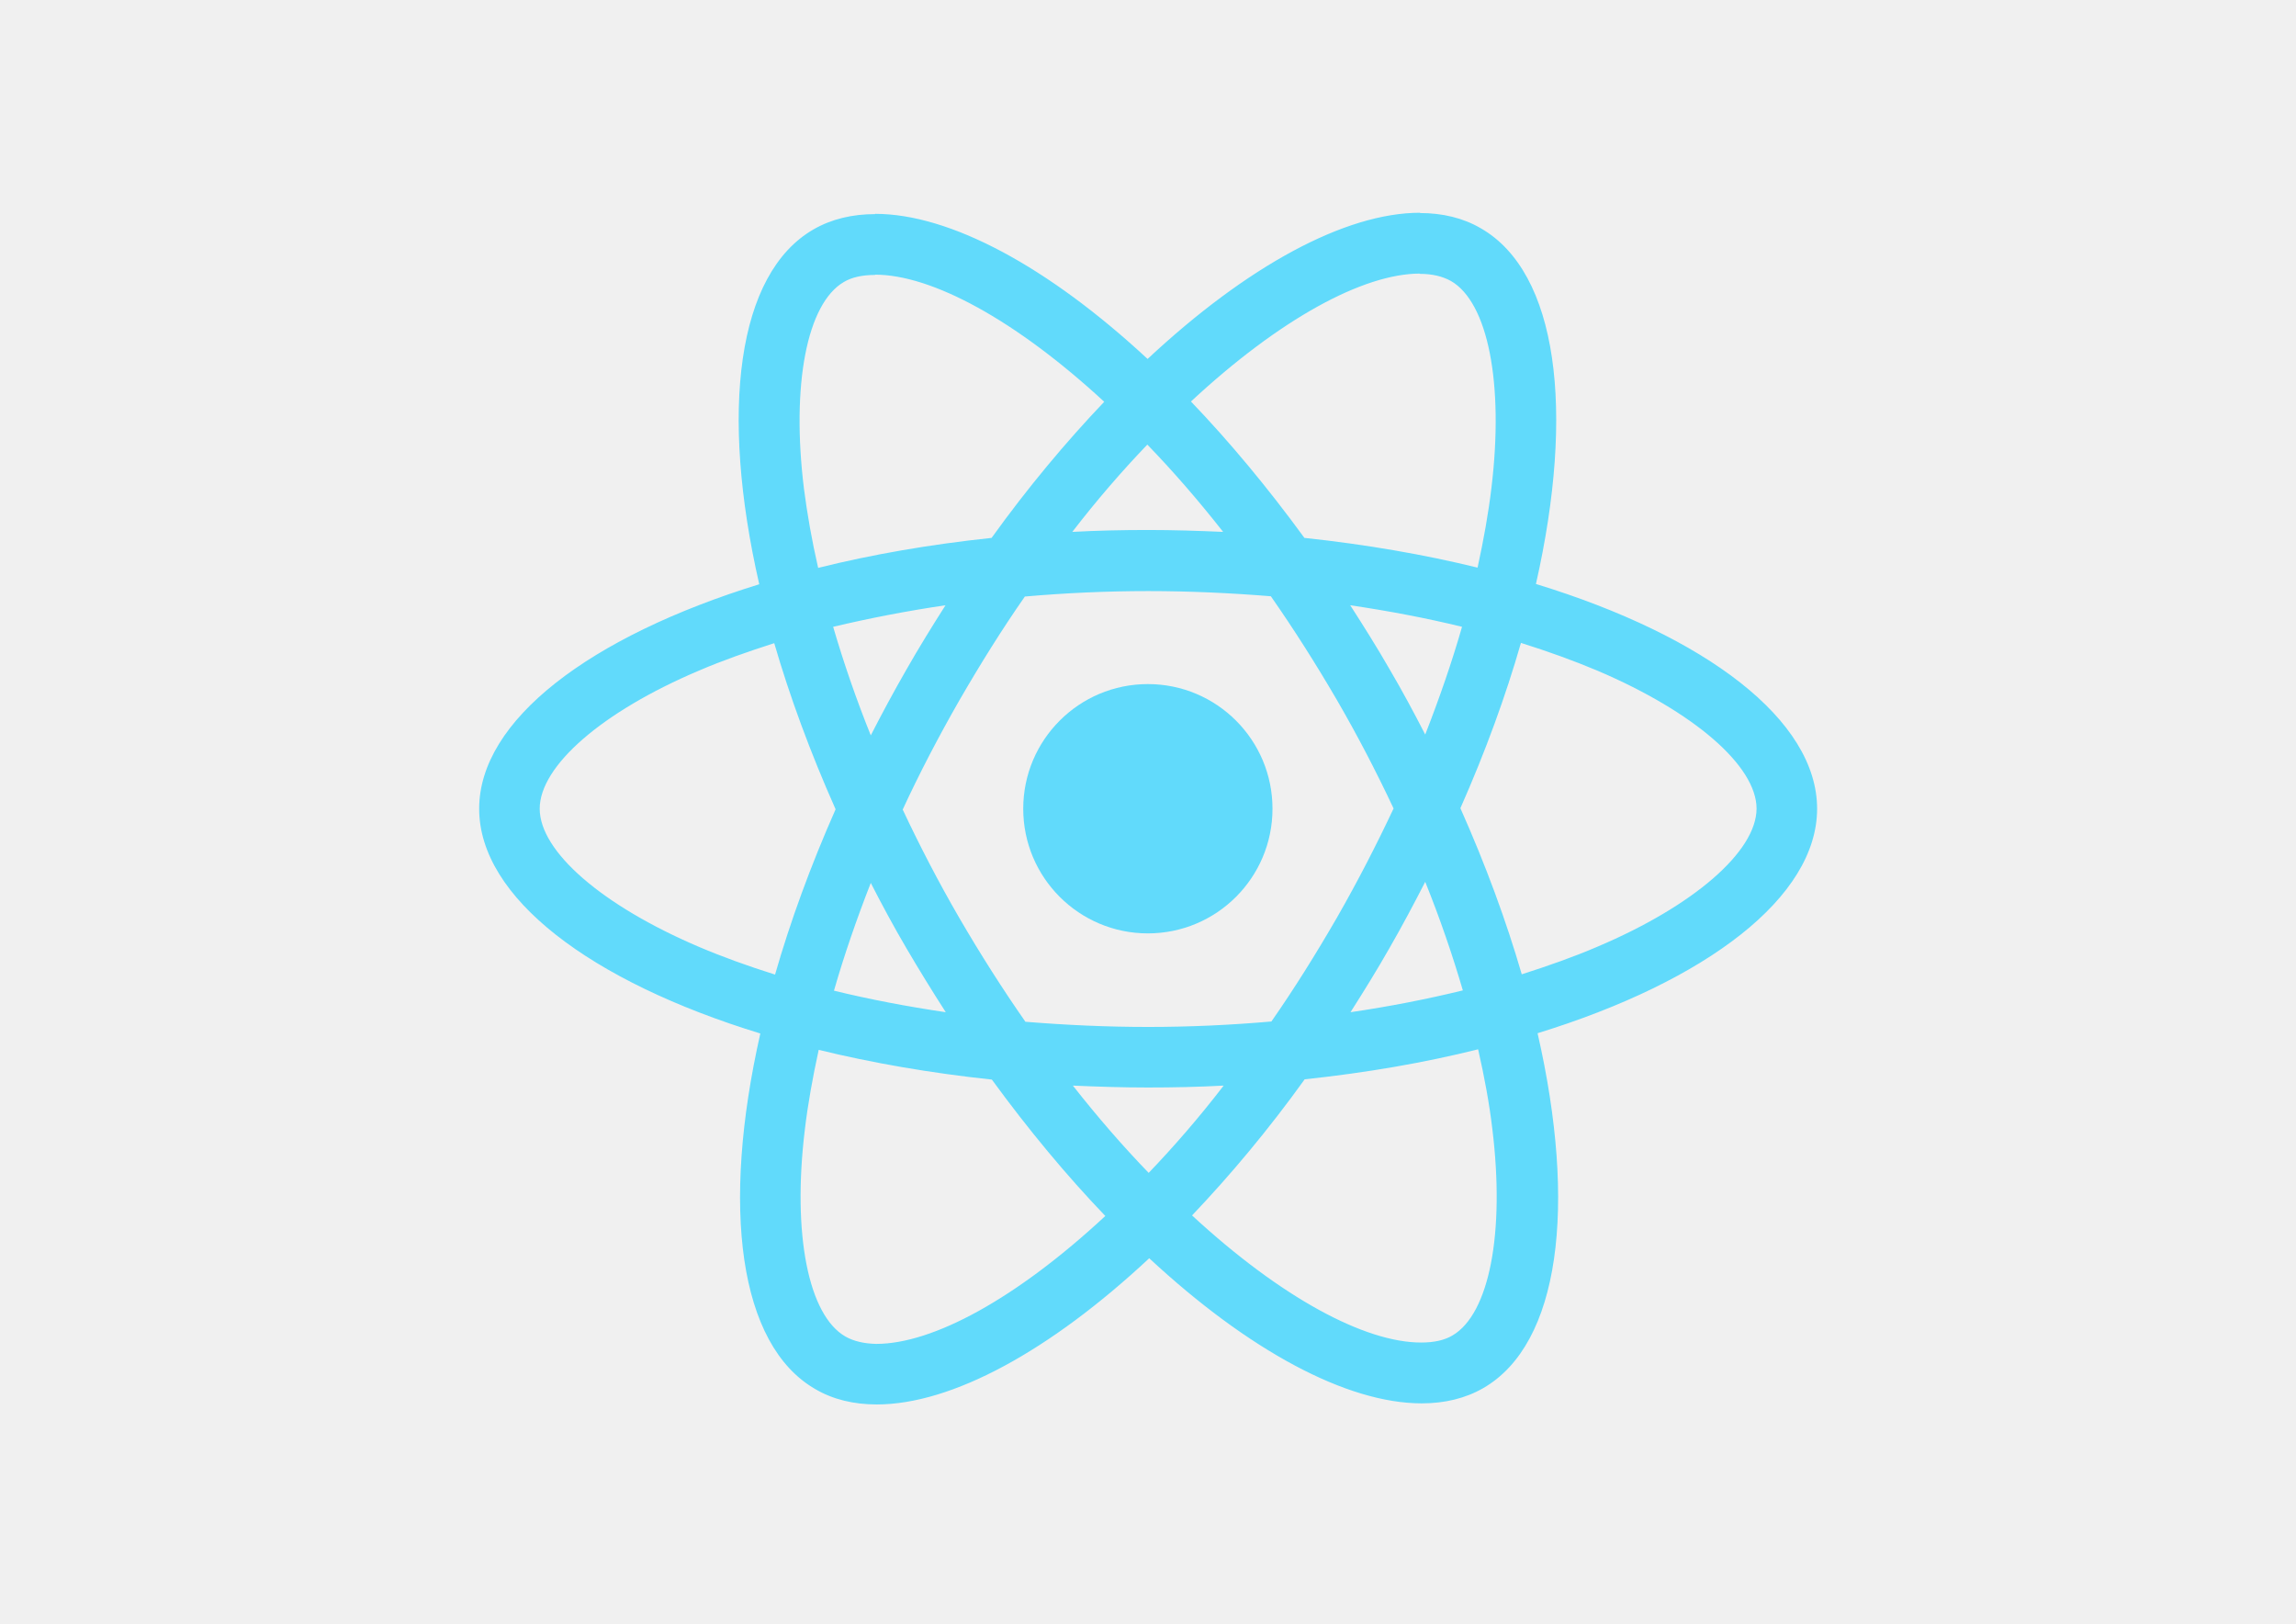
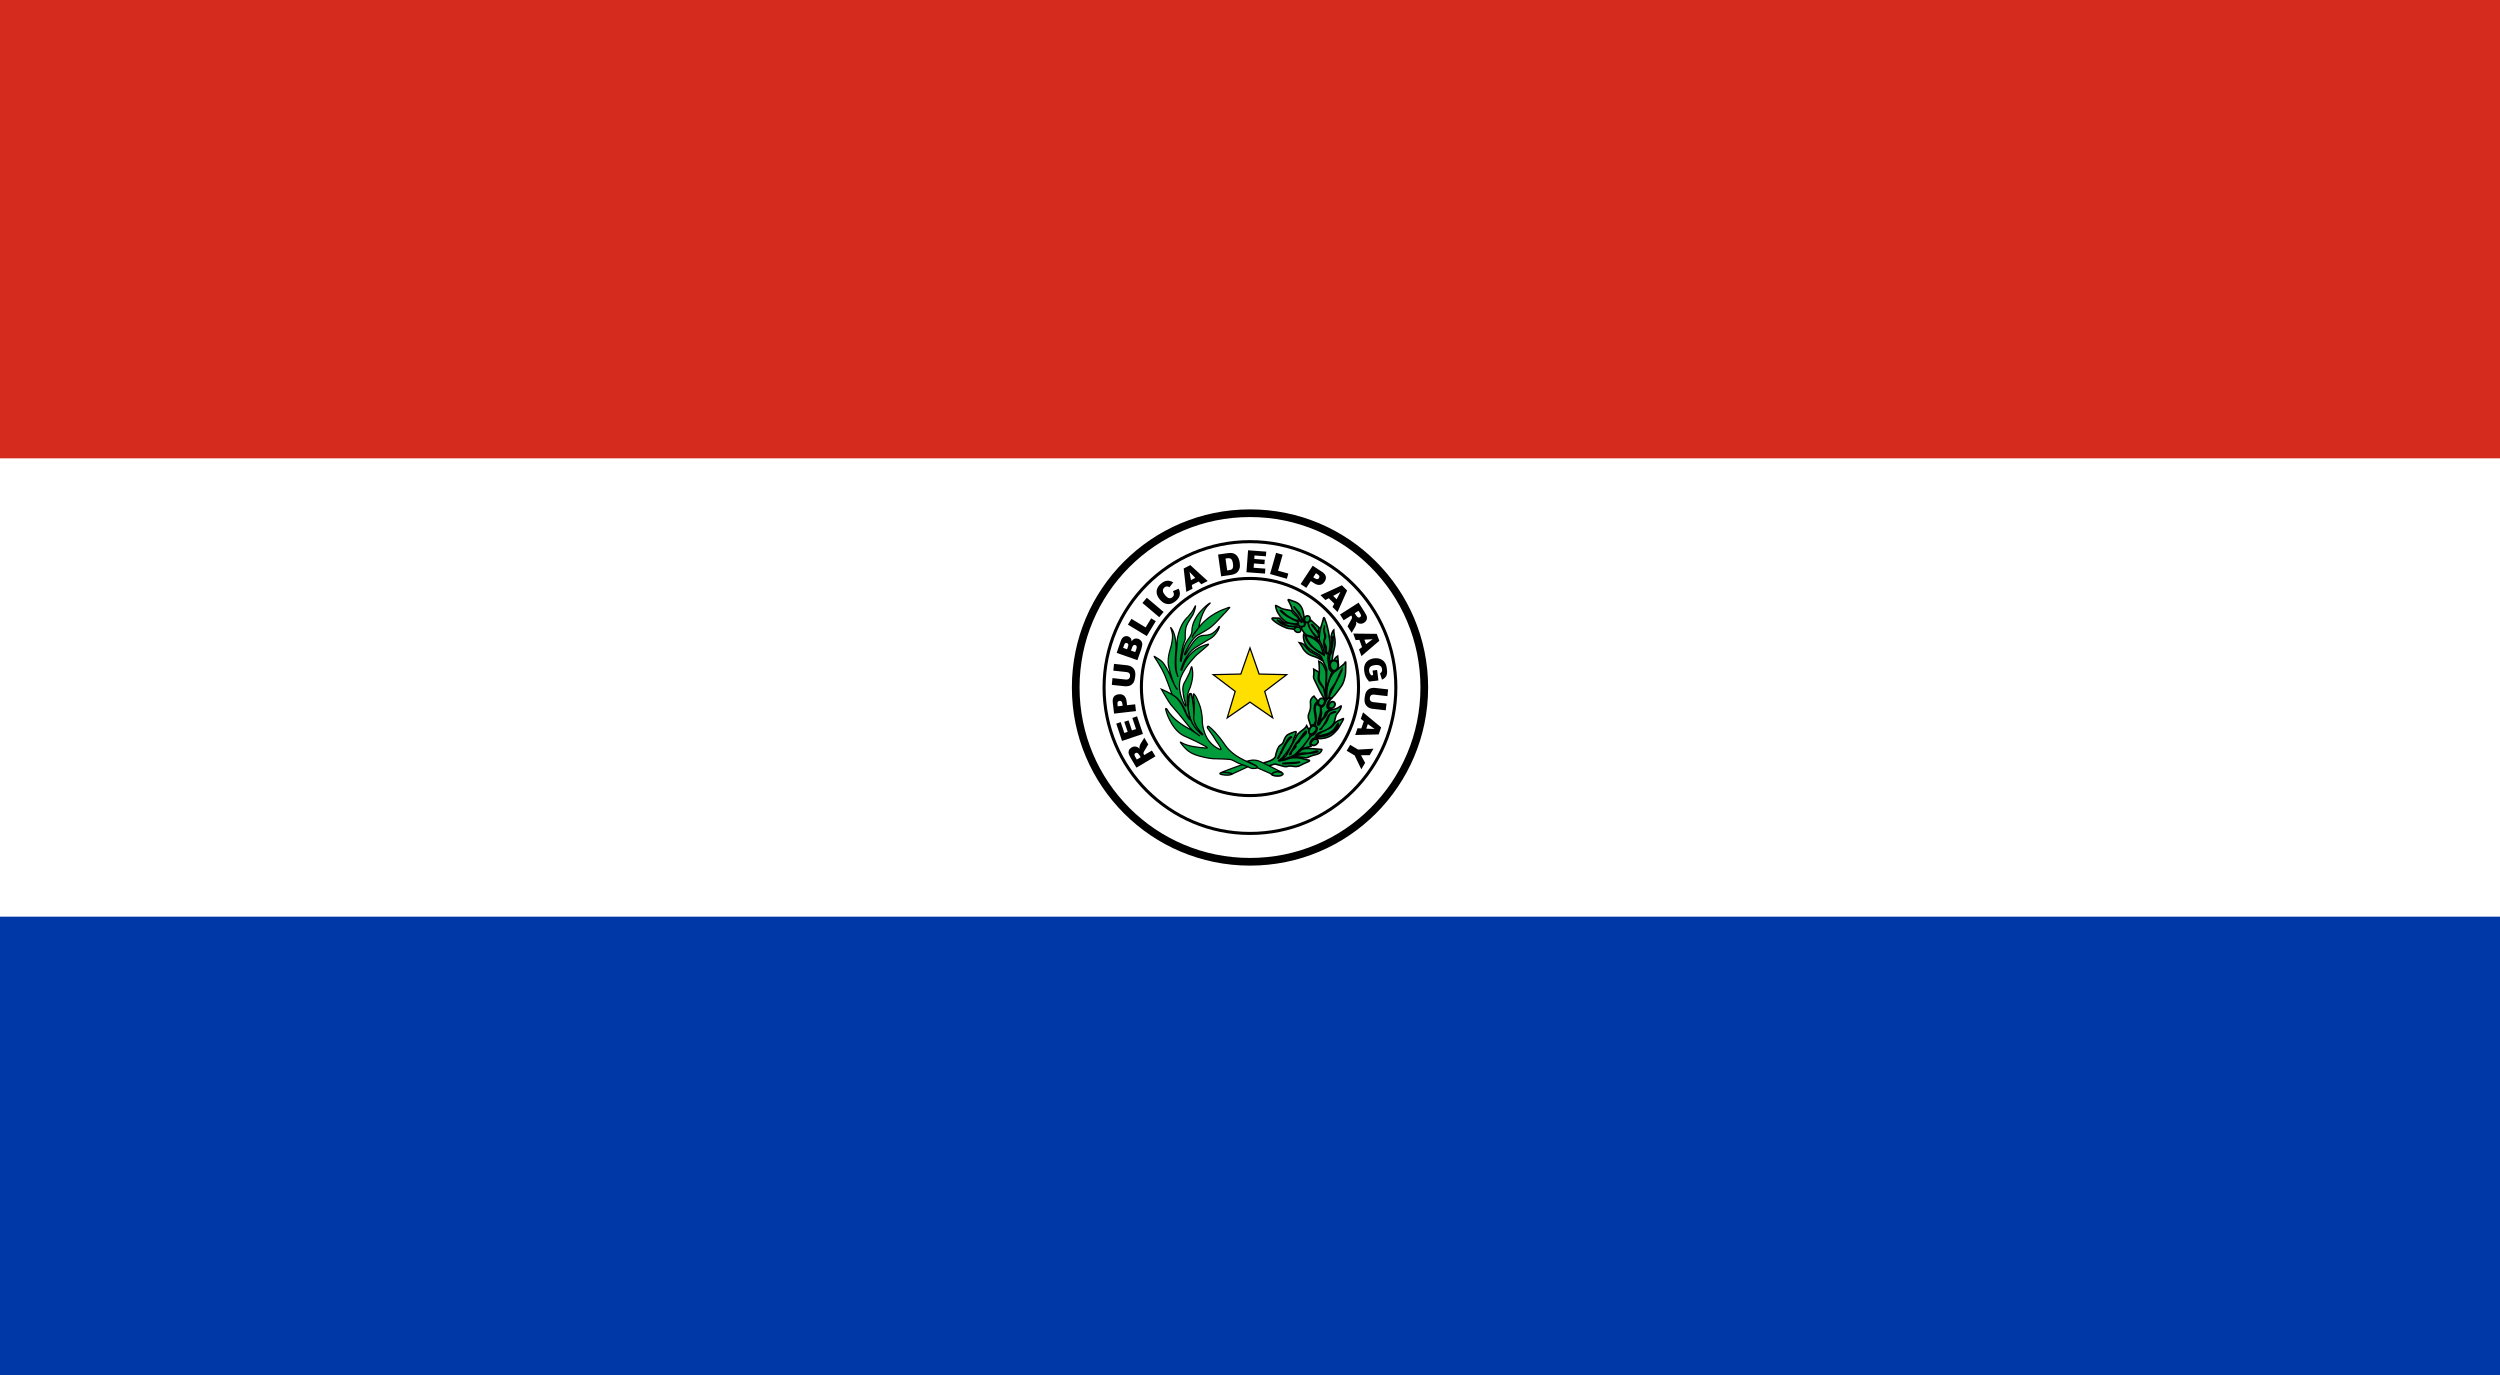
- <svg xmlns="http://www.w3.org/2000/svg" viewBox="0 0 841.9 595.3">
-   <g fill="#61DAFB">
-     <path d="M666.3 296.5c0-32.5-40.7-63.3-103.1-82.4 14.4-63.6 8-114.2-20.2-130.4-6.5-3.8-14.1-5.6-22.4-5.6v22.3c4.6 0 8.3.9 11.4 2.6 13.6 7.8 19.5 37.5 14.9 75.7-1.1 9.4-2.9 19.3-5.1 29.4-19.6-4.8-41-8.5-63.5-10.9-13.5-18.5-27.5-35.3-41.6-50 32.6-30.3 63.2-46.9 84-46.9V78c-27.5 0-63.5 19.6-99.9 53.6-36.4-33.8-72.4-53.2-99.9-53.2v22.3c20.7 0 51.4 16.5 84 46.6-14 14.7-28 31.4-41.3 49.9-22.6 2.4-44 6.1-63.6 11-2.3-10-4-19.7-5.2-29-4.7-38.2 1.1-67.9 14.6-75.8 3-1.8 6.9-2.6 11.5-2.6V78.5c-8.4 0-16 1.8-22.6 5.6-28.1 16.2-34.4 66.7-19.9 130.1-62.2 19.2-102.7 49.9-102.7 82.3 0 32.5 40.7 63.3 103.1 82.4-14.4 63.6-8 114.2 20.2 130.4 6.5 3.8 14.1 5.6 22.5 5.6 27.5 0 63.5-19.6 99.9-53.6 36.4 33.8 72.4 53.2 99.9 53.2 8.4 0 16-1.8 22.6-5.6 28.1-16.2 34.4-66.7 19.9-130.1 62-19.1 102.5-49.9 102.5-82.3zm-130.2-66.7c-3.7 12.9-8.3 26.2-13.5 39.5-4.1-8-8.4-16-13.1-24-4.6-8-9.5-15.8-14.4-23.4 14.2 2.1 27.9 4.7 41 7.9zm-45.8 106.5c-7.8 13.5-15.8 26.3-24.1 38.2-14.9 1.3-30 2-45.2 2-15.1 0-30.2-.7-45-1.9-8.3-11.9-16.4-24.6-24.2-38-7.6-13.1-14.5-26.4-20.8-39.8 6.2-13.4 13.2-26.8 20.7-39.9 7.8-13.5 15.8-26.3 24.1-38.2 14.9-1.3 30-2 45.2-2 15.1 0 30.2.7 45 1.9 8.3 11.9 16.4 24.6 24.2 38 7.6 13.1 14.5 26.4 20.8 39.8-6.3 13.4-13.2 26.8-20.7 39.9zm32.3-13c5.4 13.4 10 26.8 13.8 39.8-13.1 3.2-26.9 5.9-41.2 8 4.9-7.7 9.8-15.6 14.4-23.7 4.6-8 8.9-16.1 13-24.1zM421.2 430c-9.3-9.6-18.6-20.3-27.8-32 9 .4 18.2.7 27.5.7 9.4 0 18.7-.2 27.8-.7-9 11.7-18.3 22.4-27.5 32zm-74.4-58.9c-14.2-2.1-27.9-4.7-41-7.9 3.7-12.9 8.3-26.2 13.5-39.5 4.1 8 8.4 16 13.1 24 4.7 8 9.5 15.8 14.4 23.4zM420.7 163c9.3 9.6 18.6 20.3 27.8 32-9-.4-18.2-.7-27.5-.7-9.4 0-18.7.2-27.8.7 9-11.7 18.3-22.4 27.5-32zm-74 58.9c-4.9 7.7-9.8 15.6-14.4 23.7-4.6 8-8.9 16-13 24-5.4-13.4-10-26.8-13.8-39.8 13.1-3.1 26.9-5.8 41.2-7.9zm-90.5 125.2c-35.4-15.1-58.3-34.9-58.3-50.6 0-15.7 22.9-35.6 58.3-50.6 8.6-3.7 18-7 27.7-10.1 5.7 19.6 13.2 40 22.5 60.9-9.2 20.8-16.6 41.1-22.2 60.6-9.9-3.1-19.3-6.5-28-10.2zM310 490c-13.6-7.8-19.5-37.5-14.9-75.7 1.1-9.4 2.9-19.3 5.1-29.4 19.6 4.8 41 8.5 63.5 10.9 13.5 18.5 27.5 35.3 41.6 50-32.6 30.3-63.2 46.9-84 46.9-4.5-.1-8.3-1-11.3-2.7zm237.2-76.2c4.7 38.2-1.1 67.9-14.6 75.8-3 1.8-6.9 2.6-11.5 2.6-20.7 0-51.4-16.5-84-46.6 14-14.7 28-31.4 41.3-49.9 22.6-2.4 44-6.1 63.6-11 2.3 10.1 4.1 19.8 5.2 29.1zm38.5-66.7c-8.6 3.7-18 7-27.7 10.1-5.7-19.6-13.2-40-22.5-60.9 9.2-20.8 16.6-41.1 22.2-60.6 9.9 3.1 19.3 6.5 28.1 10.2 35.4 15.1 58.3 34.9 58.3 50.6-.1 15.7-23 35.6-58.4 50.6zM320.8 78.4z" />
-     <circle cx="420.9" cy="296.5" r="45.7" />
-     <path d="M520.5 78.1z" />
-   </g>
+ <svg xmlns="http://www.w3.org/2000/svg" width="1200" height="660">
+   <path d="M0 0h1200v660H0z" fill="#0038a8" />
+   <path d="M0 0h1200v440H0z" fill="#fff" />
+   <path d="M0 0h1200v220H0z" fill="#d52b1e" />
+   <path d="M683.656 329.978c0 46.218-37.442 83.678-83.658 83.678-46.193 0-83.654-37.46-83.654-83.678 0-46.198 37.462-83.634 83.654-83.634 46.216 0 83.658 37.436 83.658 83.634z" stroke-miterlimit="10" fill="#fff" stroke="#000" stroke-width="3.687" />
+   <path d="M640.448 317.02c-2.031-.08-2.043 2.158-2.043 2.158s.07-.662.012.09c-.039.743.333 2.555 1.833 2.703 1.583.139 2.109-1.711 2.122-2.609 0-.356-.116-2.296-1.924-2.34" fill="#009b3a" stroke="#000" stroke-width=".985" />
+   <path d="M547.516 363.468l-.717-1.187c-.072-.132-.259-.35-.558-.675a.817.817 0 0 0-.554-.273.988.988 0 0 0-.652.132c-.278.17-.46.397-.49.675-.053.283.079.672.393 1.197l.725 1.235zm7.08-.408l-9.1 5.412-2.778-4.668c-.515-.876-.828-1.572-.95-2.122-.143-.559-.075-1.083.156-1.604.23-.526.648-.964 1.23-1.313a3.156 3.156 0 0 1 1.48-.457c.51 0 .975.126 1.426.365.278.16.602.408.955.768-.084-.389-.132-.696-.113-.934.03-.141.094-.374.221-.73.123-.34.24-.578.313-.729l1.839-2.928 1.875 3.18-1.875 3.157c-.235.399-.378.706-.397.92-.011.296.054.554.195.807l.156.258 3.687-2.194zm-16.02-7.41l-2.778-8.302 2.142-.72 1.74 5.204 1.606-.54-1.636-4.83 2.058-.671 1.616 4.806 1.97-.637-1.778-5.355 2.273-.774 2.822 8.458zm.296-16.9l-.112-.777c-.073-.648-.23-1.066-.47-1.284a1.133 1.133 0 0 0-.896-.282c-.324.053-.588.19-.79.417-.21.254-.28.672-.192 1.28l.089.934zm-4.116 3.79l-.631-5.394c-.127-1.158.04-2.082.524-2.734.5-.646 1.265-1.035 2.293-1.152 1.059-.132 1.936.096 2.602.657.658.569 1.079 1.517 1.236 2.82l.2 1.776 3.896-.453.382 3.264zm-.367-20.64l.338-3.25 6.282.676a5.523 5.523 0 0 1 1.71.482 3.54 3.54 0 0 1 1.362 1.074c.363.468.618.915.736 1.397.16.636.205 1.415.102 2.31a11.916 11.916 0 0 1-.294 1.654c-.132.597-.337 1.09-.593 1.469a3.852 3.852 0 0 1-1.019 1.03 3.324 3.324 0 0 1-1.289.55c-.696.142-1.293.17-1.812.112l-6.253-.66.337-3.255 6.416.696c.578.058 1.038-.049 1.395-.342.359-.287.56-.704.628-1.254.06-.58-.059-1.026-.339-1.371-.278-.356-.71-.555-1.293-.623zm10.523-8.892l.564-1.566c.171-.53.22-.94.103-1.236a.98.98 0 0 0-.642-.578c-.315-.108-.574-.088-.828.068-.264.16-.491.5-.672 1.03l-.558 1.576zm-3.924-1.376l.475-1.329c.16-.486.205-.855.087-1.104-.087-.239-.294-.428-.612-.52a.91.91 0 0 0-.774.034c-.23.136-.422.427-.578.895l-.496 1.366zm-4.995 1.755l2.01-5.792c.348-.964.843-1.606 1.509-1.97a2.518 2.518 0 0 1 2.04-.152c.577.228 1.017.58 1.322 1.095.18.34.294.788.294 1.308.416-.66.896-1.08 1.43-1.26.544-.194 1.137-.184 1.779.04.504.174.926.461 1.26.84.318.4.528.838.632 1.334.048.32.024.748-.089 1.279-.166.744-.264 1.215-.348 1.435l-1.862 5.33zm5.392-13.555l1.71-2.791 6.811 4.128 2.652-4.356 2.22 1.356-4.322 7.145zm6.986-10.406l2.103-2.505 8.07 6.823-2.106 2.505zm14.657-5.686l2.75-1.176c.353.74.554 1.444.582 2.135a4.09 4.09 0 0 1-.39 1.92c-.315.608-.829 1.197-1.534 1.815-.898.73-1.721 1.206-2.5 1.415-.77.2-1.632.151-2.592-.151-.926-.306-1.808-.972-2.66-1.97-1.108-1.355-1.618-2.684-1.505-3.988.108-1.327.823-2.519 2.126-3.618 1.035-.856 1.995-1.303 2.94-1.376.922-.088 1.902.19 2.886.807l-1.807 2.344c-.275-.18-.504-.3-.7-.34a1.586 1.586 0 0 0-.878-.01 1.86 1.86 0 0 0-.804.399c-.574.48-.823 1.074-.74 1.784.049.53.387 1.149.975 1.883.76.9 1.416 1.404 1.956 1.507.568.117 1.092-.043 1.582-.452.476-.408.735-.836.745-1.303.014-.497-.118-1.036-.432-1.625m10.7-6.355l-2.763-2.86.696 3.924zm1.647 1.736l-3.312 1.684.338 1.794-2.975 1.512-1.26-11.23 3.18-1.625 8.346 7.623-3.043 1.556zm12.863-11.025l.813 5.71.795-.117c.68-.084 1.156-.234 1.425-.424.26-.209.437-.476.544-.895.117-.389.117-.996-.004-1.843-.156-1.104-.451-1.843-.863-2.194-.42-.35-1.054-.476-1.896-.35zm-3.557-1.912l4.802-.691c.946-.126 1.715-.117 2.332.059.637.18 1.161.471 1.622.9.447.427.804.948 1.059 1.556a7.428 7.428 0 0 1 .548 1.998c.172 1.109.172 2.004-.01 2.641a4.464 4.464 0 0 1-.833 1.716c-.402.473-.848.828-1.343 1.027a7.334 7.334 0 0 1-1.896.579l-4.812.677zm14.391-2.05l8.727.647-.162 2.251-5.464-.408-.127 1.678 5.068.374-.183 2.145-5.041-.36-.148 2.063 5.621.417-.176 2.383-8.895-.656zm13.446 1.234l3.142.876-2.172 7.685 4.906 1.386-.716 2.49-8.052-2.28zm17.84 11.732l.676.438c.52.345.96.491 1.28.456a.982.982 0 0 0 .78-.486c.175-.267.24-.568.2-.895-.064-.31-.353-.626-.863-.962l-.78-.526zm-.26-5.569l4.544 2.997c.984.646 1.562 1.376 1.74 2.163.19.798 0 1.635-.585 2.501-.567.88-1.303 1.396-2.175 1.546-.882.141-1.848-.131-2.95-.856l-1.494-.992-2.147 3.273-2.74-1.814zm11.472 16.122l1.842-3.525-3.498 1.892zm-1.117 2.101l-2.652-2.606-1.596.876-2.376-2.335 4.884-2.256 5.381-2.487 2.528 2.501-4.596 10.335-2.43-2.412zm9.821 4.587l.745 1.177c.089.118.25.346.583.656a.87.87 0 0 0 .57.249.91.91 0 0 0 .626-.156c.28-.18.436-.403.486-.69.038-.273-.108-.682-.437-1.177l-.755-1.206zm-7.07.627l8.913-5.69 2.926 4.586c.543.846.887 1.542 1.053 2.082a2.58 2.58 0 0 1-.138 1.605c-.216.535-.612.978-1.17 1.344-.505.32-.99.5-1.49.5-.475.029-.96-.092-1.436-.293a5.476 5.476 0 0 1-.965-.753c.093.389.152.705.141.924a5.78 5.78 0 0 1-.186.73 3.863 3.863 0 0 1-.318.748l-1.725 2.987-2-3.118 1.795-3.2c.24-.428.357-.734.357-.948.01-.288-.035-.56-.225-.804l-.142-.242-3.626 2.31zm12.496 14.24l3.17-2.393-3.963.22zm-1.924 1.416l-1.27-3.497-1.804.126-1.152-3.137 11.3.132 1.221 3.336-8.58 7.354-1.176-3.23zm5.06 11.246l2.176-.287.63 5.04-4.473.54c-.755-.876-1.332-1.66-1.641-2.375-.344-.709-.564-1.57-.69-2.577-.162-1.245-.08-2.286.268-3.123.314-.836.873-1.532 1.656-2.082.79-.52 1.721-.865 2.804-.996 1.142-.15 2.175-.034 3.076.34.903.36 1.628.968 2.192 1.824.435.677.724 1.606.861 2.812.162 1.152.162 2.032.01 2.631a3.163 3.163 0 0 1-.798 1.56 4.092 4.092 0 0 1-1.554 1.061l-.95-3.05c.378-.189.656-.431.823-.778.172-.33.216-.749.172-1.206-.118-.72-.412-1.254-.95-1.614-.554-.36-1.369-.473-2.437-.34-1.136.14-1.905.466-2.352.938-.42.496-.577 1.132-.499 1.892.04.36.146.696.284 1.007.152.33.372.666.676 1.085l.996-.137zm6.694 15.856l-.372 3.238-6.252-.705a5.311 5.311 0 0 1-1.726-.492 3.814 3.814 0 0 1-1.352-1.074c-.358-.456-.603-.92-.72-1.386-.153-.676-.192-1.435-.09-2.325.07-.506.169-1.065.29-1.663.143-.599.353-1.085.618-1.464a4.14 4.14 0 0 1 1.01-1.017c.46-.287.881-.467 1.302-.54.687-.131 1.299-.174 1.814-.096l6.262.714-.372 3.23-6.405-.736c-.583-.062-1.044.04-1.407.327-.352.291-.564.7-.621 1.26-.064.573.044 1.026.327 1.371.276.35.706.56 1.28.647zm-9.732 12.034l3.984.142-3.216-2.345zm-2.363-.12l1.206-3.507-1.476-1.056 1.098-3.156 8.693 7.223-1.196 3.379-11.265.277 1.107-3.239zm5.837 9.734l-1.839 3.127-4.164.014 1.993 3.658-1.827 3.089-3.214-6.66-3.812-2.246 1.675-2.826 3.808 2.262z" />
+   <path d="M670.01 330.004c0 38.69-31.352 70.045-70.023 70.045-38.682 0-70.033-31.356-70.033-70.044 0-38.662 31.35-70.012 70.032-70.012 38.672 0 70.023 31.35 70.023 70.01z" stroke-miterlimit="10" fill="none" stroke="#000" stroke-width="1.475" />
+   <path d="M652.093 329.754c0 28.799-23.323 52.124-52.107 52.124-28.785 0-52.118-23.325-52.118-52.124 0-28.77 23.333-52.102 52.116-52.102 28.786 0 52.11 23.332 52.11 52.102z" stroke-miterlimit="10" fill="none" stroke="#000" stroke-width="1.475" />
+   <path d="M599.99 311.012l4.377 12.53 13.244.296-10.554 8.026 3.837 12.698-10.904-7.548-10.908 7.548 3.818-12.698-10.57-8.026 13.27-.296z" fill="#fedf00" stroke="#000" stroke-width=".602" />
+   <path d="M624.052 365.729c-.442.37-2.22.569-2.69.648-.476.062-2.343.081-3.133.11-.435.03-1.273.151-1.709.151-3.828-.436 6.219-.375 7.532-.91m-10.031-2.96c.25-.448 1.505-3.24 1.956-4.033.46-.779 1.499-2.856 2.12-3.72.32-.468 1.569-1.824 1.867-1.217-2.175 1.88-3.89 5.163-4.804 7.37-.118.238-.833 1.467-1.097 1.789-.256.315-.151.912-.552.96-.423.053-.127.13-.127.13s.362-.808.637-1.28zm14.431 2.135s-1.73-.259-2.803-.638c-1.068-.36-2.862-.636-4.391-.598-1.514.02-2.9.477-4.135.948-1.23.457-2.823.496-2.823.496s-.902.141-.48-.067c.401-.2 1.798-1.29 1.798-1.29l.902-1.235c.26-.072 4.836-6.077 4.338-7.689.701-1.186 1.522-3.303 1.214-3.672-.147-.15-3.563 1.084-4.312 1.764-.868.75-1.48 2.312-1.74 3.212-.254.894-1.568 1.633-1.568 1.633-1.068.768-1.842 3.2-2.205 5.19-.367 1.964-5.208 3.053-5.208 3.053s-1.343.501-.151.88c.205.058.737.957 1.164.971.592.069 3.598-1.218 4.063-1.116a35.664 35.664 0 0 1 3.028.828c1.147.389 2.093.588 2.895.292.814-.293 1.976-.18 2.848-.01.858.185 1.818.107 2.371-.064.593-.18 2.152-1.046 2.152-1.046s1.686-.73 2.66-1.187c.976-.456.383-.656.383-.656" fill="#009b3a" stroke="#000" stroke-width=".754" />
+   <path d="M615.299 370.745s-6.665-3.487-7.023-3.57c-.21-.029-3.024-1.58-4.311-1.98-.931-.301-2.215-.38-2.676-.35-1.097.077-2.889.561-2.889.561l1.656.677s1.554.763 2.314 1.172c1.087.574 1.136 1.273 1.136 1.273l6.035 2.655 1.224.88s1.114-1.537 4.534-1.318" fill="#009b3a" stroke="#000" stroke-width=".602" />
+   <path d="M622.002 356.903c2.096-1.87 3.121-4.528 4.846-6 .28.2.28.534-.062 1.123-.326.58-.76.78-.95 1.082-.352.472-1.402 1.344-1.686 1.868-.252.496-.578 1.19-1.493 1.718-.91.544-.624 1.409-.7 1.772-.073.4-1.475 1.404-2.152 2.645-.129 1.294-.187.751-.972 1.211 1.428-2.153 2.179-3.54 3.169-5.42m-4.711 5.917c-.135.283-4.269 2.63-2.976 2.282 1.285-.338 5.105-1.717 6.19-2.2 1.327-.579 2.123-1.795 3.12-2.783 1.017-1.01 4.163-4.017 4.707-5.176.532-1.194 1.016-2.854-1.117-6.582 0 0-.331.713-1.126 1.41-.786.713-1.958 1.502-1.958 1.502l-1.368 1.293s-4.831 8.875-5.472 10.255" fill="#009b3a" stroke="#000" stroke-width=".794" />
+   <path d="M634.086 359.696s-2.646-.237-2.876-.237c-.25 0-1.7-.2-3.808-.2-2.088 0-2.872.724-3.42 1.307-.593.653-2.24 2.16-2.24 2.16l.888-.078c2.116-1.648 3.763-1.044 4.42-1.092.686-.024 1.511.044 3.63-.706 2.15-.754 2.024-.048 1.788.024a11.158 11.158 0 0 1-3.192.644c-1.596.088-2.997.397-3.624.397-.632 0-5.29 1.275-5.29 1.275s5.04.295 5.584.475c.54.22 1.388.117 2.088-.219 1.931-.89 2.804-1.06 3.597-1.24.799-.155 1.75-.695 1.75-.695s.51-.322.98-1.176c.485-.876-.276-.639-.276-.639m2.474-13.81c.318-.789 1.113-2.642 1.956-3.371.514-.448 1.4-.657 1.871-.856.2-.068 1.648-.138-.16.359-.75.2-1.764.643-2.214 1.398-.632 1.754-1.184 3.283-2.358 4.404-.862.905-1.408 2.083-1.408 2.083l-.924.32c1.694-1.037 2.43-2.961 3.237-4.337zm8.193-.988c-.965.322-1.304.588-1.304.588-2.16.648-3.044 2.004-3.99 3.108-.48.578-1.156 1.01-3.435 1.987-2.082.895-3.693 2.278-3.732 2.278 0 0-.66.135-.534.456.049.152.612.03.612.03s4.29-.612 6.078-1.7c1.142-.716 1.788-1.237 2.87-2.91.485-.739 1.029-2.13 1.054-1.235.084 2.373-3.603 4.674-5.208 5.384-.86.365-2.005.516-3.504.763-1.481.273-2.382.191-2.274-.135.151-.472.324-.57.715-1.036.706-.841 2.41-1.139 3.665-1.728 1.485-.665 2.892-1.644 3.597-2.48.72-.845.97-1.157 1.166-1.871.55-1.869.578-2.904 1.093-3.571 1.812-2.232 2.077-2.952 2.166-3.948.019-.23-.941.529-1.44.806-.976.578-1.338.578-3.337 1.1-2.03.506-1.985 1.814-2.3 2.432-.092.247-.915 1.274-1.308 1.464-.392.199-1.357 1.594-1.714 2.412-.264.597-.736 1.026-1.113.978-.396-.074.76-4.397 1.014-5.112.275-.71.329-2.097.329-2.564 0-.447.016-1.624-.768-1.756-.78-.132-.816-1.209-.816-1.209-1.876 1.625-.828 4.488-.626 6.185.201 1.682-.387 4.795-.387 4.795 1.812.774.387 2.976-.176 3.688-.593.723-1.716.855-2.22 1.493-.534.656-4.331 5.943-4.331 5.943l4.723-1.338s.44.078-.265-.456c-.715-.512.23-2.496.838-2.982 1.161-.91 2.73-.248 2.73-.248s2.19.336 4.875-.73c2.244-.885 3.209-2.32 4.272-3.4.579-.587 1.637-2.539 2.304-3.695.402-.668 1.122-1.937.68-1.786" fill="#009b3a" stroke="#000" stroke-width=".754" />
+   <path d="M631.36 357.595c.36-.146.414-.211 1.075-.932.65-.72.077-1.936-.929-1.887-.492.033-1.015-.081-1.982 1.22-.934 1.302.447 1.778.972 1.832.224.012.52-.086.864-.233" fill="#009b3a" stroke="#000" stroke-width=".84" />
+   <path d="M628.918 349.363c-.626 1.047-.96 2.249-.468 2.62.11.061.546.444.914.444.362 0 1.39-.493 1.975-1.397.587-.876 1.067-1.838-.133-2.436-1.088-.539-1.836-.035-2.288.768" fill="#009b3a" stroke="#000" stroke-width=".858" />
+   <path d="M632.491 336.58s.099-.161-.313-.588c-.652-.668-1.468-1.857-1.468-1.857-1.298.71-1.73 2.145-1.73 2.715 0 .592.22 1.881.02 3.195-.07.447-.142.958-.784 2.583-.657 1.604.093 3.078.24 3.598.112.516.648 2.12.648 2.12s.508-.326.68-.364c.2-.054.892-.024.892-.024s.782-1.414.81-2.2c.015-.58-.077-1.562-.352-3.07-.382-2.194-.358-2.82-.098-4.047.26-1.245 1.455-2.063 1.455-2.063" fill="#009b3a" stroke="#000" stroke-width=".754" />
+   <path d="M634.428 338.77s.737-.176 1.108-.844c.468-.806.345-1.662.345-1.662-1.142-2.213-2.676-.427-2.676-.427-1.374 2.81 1.222 2.934 1.222 2.934" fill="#009b3a" stroke="#000" stroke-width=".828" />
+   <path d="M638.315 334.714c-1.704.088-2.542 3.15-2.542 3.15s-.276.757-1.184 1.342c-.966.597-.396 1.455-.396 2.98 0 1.524-1.063 4.22-1.063 4.22l-.396.914s.037.686.658-.56c1.056-2.096 2.214-1.587 2.65-3.843.276-1.678 3.054-2.212 3.054-2.212l-.781-.146c-2.887-1.353.167-4.727.66-5.325.524-.596 1.023-.596-.66-.52" fill="#009b3a" stroke="#000" stroke-width=".984" />
+   <path d="M637.829 338.346c-.78 1.673 1.44 1.754 1.952 1.462.207-.12.676-.677.676-.677.9-1.294.077-2.17-.393-2.295-.452-.15-1.417-.265-2.235 1.51" fill="#009b3a" stroke="#000" stroke-width=".838" />
+   <path d="M633.612 331.854c.583 1.085 2.21 4.104 2.592 3.916.24-.117.05-.735.05-.735s-.049-.817-.314-1.805c-.26-.996-.197-2.271-.716-3.088-.504-.816-1.714-1.785-2.19-3.074-.47-1.293-.101-3.74-.062-4.041.048-.282.191-.097-.06-.389-.254-.317-2.31-1.411-2.31-1.411s.12.798.07 2.243c-.02.35-.118.758-.172 1.366-.048.579.3 1.308 1.143 2.972.979 1.926 1.45 3.108 1.969 4.046m12.336-14.363s-.593.988-.804 1.206c-.22.22-3.571 3.099-3.762 3.22-.162.127-1.912.686-3.504 4.99-1.597 4.29-.906 8.302-.906 8.302l.774-.096.132-.42s.26-1.424.46-2.504c.222-1.065 1.416-2.554 2.209-3.653.756-1.075 1.365-2.62 1.365-2.62.898-1.81 1.33-3.428 2.22-4.69.035 1.503-5.677 10.742-6.289 13.886l1.692-.258c1.351-1.235 3.12-3.828 4.317-5.5 1.204-1.678 1.716-4.3 1.935-5.462.21-1.148.162-6.4.162-6.4" fill="#009b3a" stroke="#000" stroke-width=".754" />
+   <path d="M634.56 318.442c-.863-.798-1.534-1.037-1.534-1.037s.206 1.566.206 2.52c0 .957.084 2.563.034 3.42-.034.854-.46 2.27.147 3.656.623 1.367 1.323 2.063 1.818 2.923.451.842 1.277 5.217 1.277 5.217s-.302-5.916-.042-7.59c.24-1.644.319-4.207-.048-5.491-.383-1.29-1.016-2.801-1.858-3.618m3.943-5.776c.26-.506.868-1.552 1.122-3.143.093-.675.156-1.77.132-2.528-.019-.507-.22-1.386 0-1.445.196-.048.033.274.144 1.024.054.267-.13 1.008-.164 1.956-.045.758-.075 1.392-.413 2.418-.294.904-.028 1.908-.209 2.19-.195.286-.715 1.371-.715 1.371s-.318.876-.264 1.673c.029.816.078 1.698.078 1.698s.377-.7 1.22-.817c0 0 .191-1.368.191-1.795 0-.429.549-3.23.828-4.086.382-1.254.652-3.438.045-5.973-.168-.685-.29-2.83-.29-2.83s-.808.647-1.288 3.093c-.148.744.166 2.738.043 4.864-.048 1.172-1.173 5.923-1.325 6.22" fill="#009b3a" stroke="#000" stroke-width=".754" />
+   <path d="M638.503 312.666c-.04.072-.054.102-.054.102s.034-.03.054-.102" fill="#009b3a" stroke="#000" stroke-width=".754" />
+   <path d="M635.317 300.335c.432 0 .432.467.343.836-.068.38-.058 1.085-.058 1.23 0 .166.18 1.173.324 1.698.156.54.426.71.308 1.794-.08.682-.78 1.483-.534 2.641.132.609.568 1.246.784 1.77.18.365.082 1.257.132 1.986.019.71.411 1.19.411 1.19s-.485.906-.647-.227c-.176-1.3-.235-1.878-.484-2.466-.407-.964-.78-2.697-.148-4.033.108-.258.192-.738.192-1.308 0-.579-.356-1.568-.425-2.18-.06-.487-.02-1.513-.02-1.884m-2.265 5.44c.102.734.338 1.152 1.166 2.748.255.526.834 1.868.921 2.296.103.428.192.944.192 1.075 0 .141.093 1.148.093 1.148v.418s-2.294-1.337-3.298-2.052c-1-.72-2.136-1.708-2.862-2.305-.823-.677-2.784-3.002-2.808-4.864l-.901-.817s-.687 4.139 2.557 6.818c.936.768 1.956 1.615 4.136 2.602 2.186 1.008 1.899 1.909 2.81 3.845.897 1.945 1.459 3.064 1.572 3.614.078.588-.249 8.857-.249 8.857l.078.75s1.998-7.66 2.958-8.515c0 0-1.905-.293-1.754-3.288l-.334-1.975s-.381-2.374.334-3.847c0 0 .848-2.7.559-5.034-.181-1.396-.246-1.814-.416-3.152-.26-2.082-1.094-5.058-1.187-5.418-.285-1.045-.382-1.206-.715-2.032-.099-.292-.285-1.256-.593-1.27-.177-.01-.447 1.24-.447 1.24s-.4 1.362-.484 1.731c-.26 1.1-.868 2.023-1.146 4.494-.05.448-.099 1.654-.153 1.815-.029.136-.087.846-.029 1.118" fill="#009b3a" stroke="#000" stroke-width=".754" />
+   <path d="M634.933 317.273s-.333-.74-.672-1.119c-.68-.802-1.596-1.483-4.203-2.757-2.597-1.294-3.284-3.42-4.607-4.295-.607-.419-1.783-.618-1.783-.618s1.156 1.591 1.43 2.14c.353.7.437 1.177 1.867 2.51 1.421 1.338 3.156 1.805 4.273 2.136 1.578.49 3.695 2.004 3.695 2.004m-8.185-12.292c.07.21.74 2.496 2.146 4.272 2.15 2.718 6.291 4.66 6.291 4.66-.387-1.692-1.062-3.648-1.596-4.514-1.883-3.04-6.855-4.53-6.855-4.53s-.088-.116.014.112m5.936 1.282c1.114-2.44-2.212-4.77-3.15-6.47.347-.276.759.448 1.14.93.545.724 2.079 2.82 2.079 2.82l.475-2.232-3.961-3.604c-.048.524-1.272.955-1.272.955-.593 3.336 4.69 7.6 4.69 7.6" fill="#009b3a" stroke="#000" stroke-width=".754" />
+   <path d="M625.787 300.61c-.955.428-1.294.428-1.294.428l.533 1.414.31.384s1.244 1.8 1.969 2.024c.303.112 1.436.31 2.573.797 1.43.608 3.765 2.65 3.765 2.65s-3.884-4.38-5.373-7.664l-.502-1.892-1.408.093s.387 1.329-.573 1.767" fill="#009b3a" stroke="#000" stroke-width=".754" />
+   <path d="M611.251 297.809a13.879 13.879 0 0 0 2.112 1.566c.857.516 3.327 1.969 5.175 2.32.432.068 2.752.36 2.752.36.093-1.017 1.196-1.105 1.196-1.105l-3.287-.36c-2.651-.196-4.668-1.304-6.238-3.078 2.106 1.277 5.134 3.288 7.588 3.18 10.075-.99-3.036-1.24-4.173-1.969-1.206-.744-2.234-1.98-2.234-1.98l-2.954-.132s-1.452-.091.063 1.198" fill="#009b3a" stroke="#000" stroke-width=".754" />
+   <path d="M623.113 303.546c.652-.048 1.108-.17 1.255-.884.132-.798-.171-1.377-1.132-1.587-.534-.132-1.47-.16-1.852.789-.416.972 1.097 1.596 1.097 1.596s.289.126.632.086m1.13-5.776c-.853 0-1.142.696-.96 2.052.225 1.368 2.317.77 2.317.77l.387-.2s.285-.22.127-1.308c-.147-1.114-1.014-1.314-1.872-1.314m3.426.96h-.033c-.016.01.033 0 .033 0" fill="#009b3a" stroke="#000" stroke-width=".754" />
+   <path d="M627.636 298.73c.024-.01.083-.04.304-.102.435-.165.876-1.212.876-1.212.22-1.414-.792-1.764-.792-1.764-1.707-.34-1.751 1.157-1.751 1.157-.47 1.95 1.112 1.931 1.362 1.92m-7.595-6.697c.095.648 1.015 1.586 1.158 1.747.166.145 1.343 1.372 1.74 1.92.396.551 1.716 3.043 1.716 3.043s.23-.038.328-.228c.23-.388-.884-3.408-.996-3.616-.408-.917-1.074-1.601-1.745-2.316-.156-.101-.706-.807-1.308-1.565 1.193 1.526 4.25 5.865 5.151 7.794 0 0-.109-2.056-.222-3.16-.381-3.22-1.22-4.217-1.489-4.683-.475-.87-1.68-1.716-2.544-2.014-.861-.312-1.881-.74-2.973-1.09-1.128-.344-.26.672.156 1.548.52 1.036.936 1.965 1.03 2.621" fill="#009b3a" stroke="#000" stroke-width=".754" />
+   <path d="M615.835 297.329c1.113.943 1.612 1.6 3.92 1.94 2.327.365 2.523.21 2.523.21s1.207-.583.594-1.094c-3.42-1.504-6.658-3.294-8.302-5.307 0 0 .285-.277 1.47.91.687.696 1.148 1.045 1.569 1.372 1.244.87 1.783 1.118 3.024 1.794.66.36 2.312.748 2.312.748s.235-.5.445-.559c.202-.048-.127-.833-1.563-1.995a11.453 11.453 0 0 1-2.097-2.277s-1.7-.372-3.542-.679c-1.373-.218-3.955-2.222-3.91-1.678.047.56.387 2.296 1.083 3.4.7 1.109 1.367 2.243 2.474 3.216" fill="#009b3a" stroke="#000" stroke-width=".754" />
+   <path d="M596.61 366.914c-1.008.297-8.572 3.137-8.572 3.137l-2.112.846c2.916-.656 5.15.813 5.15.813l8.425-3.9s-.024-.128-.234-.279c-.221-.15-1.637-.924-2.657-.617" fill="#009b3a" stroke="#000" stroke-width=".602" />
+   <path d="M585.607 371.153c-.056.048-.113.248.034.312.42.233.307.325 2.216.554 1.925.209 3.18-.156 3.509-.52.386-.423-4.769-1.211-5.76-.346" fill="#009b3a" stroke="#000" stroke-width=".644" />
+   <path d="M573.504 343.944l-.35-2.364s-.44-6.392-1.166-7.674c-.139-.284-.076-.948-.537-.959-.882-.066-.882 2.013-.989 3.897-1.434 9.5 6.143 16.754 6.143 16.754z" fill="#009b3a" stroke="#000" stroke-width=".836" />
+   <path d="M611 372.092s-.795-.177-.292-.798c.482-.59 1.915-.906 2.202-.906.282-.012 1.086.058 1.684.225.604.149 1.438.681 1.194 1.067-.255.367-1.071.825-2.187.825-.957 0-1.447-.024-1.869-.144-.408-.155-.733-.269-.733-.269" fill="#009b3a" stroke="#000" stroke-width=".77" />
+   <path d="M602.785 367.572s-2.601-1.196-5.066-2.402c-3.25-1.587-7.155-3.79-9.874-7.832-3.405-5.004-6.366-7.684-7.081-8.223-.736-.54-.842-.74-1.112-.36-.245.33-.074.617.132.967.7 1.139 2.421 3.278 3.038 4.427 1.063 2.052 3.264 4.293 3.244 5.622 0 .185-.642-.132-.642-.132s-5.15-1.764-7.236-8.004c-1.52-4.524-.874-5.853-1.227-8.113-.602-4.018-.725-4.344-2.714-8.848-.054-.112-1.216-1.994-1.372-1.576-.216.54.196 2.554.196 2.554l.211 2.32s-.168 5.15-.168 5.462c0 .312-1.297 3.526 4.214 8.93 0 0 .084.918-.656.11-.524-.578-4.469-3.608-5.669-8.592-1.236-4.986-1.416-9.976-.48-12.048.847-1.872 2.548-6.45 1.823-10.448-.084-.417-.202-1.644-.466-1.322-.112.156-.608 2.18-.907 2.88-.416.958-1.063 1.9-1.263 2.562-.388 1.123-2.289 2.86-1.917 6.055.421 3.672.661 4.246 1.103 5.555.151.476.52 1.692.28 1.814-.221.117-1-1.454-1-1.454s-3.49-6.858-1.338-12.422c2.176-5.54 7.634-10.793 7.634-10.793s4.434-3.677 5.337-4.533c.353-.33.269-.578.151-.54-1.102.278-9.634 2.043-12.632 12.208 0 0-.156.428-.377.322-.275-.123 0-.6 0-.6s1.877-7.206 7.143-10.475c5.748-3.585 5.073-3.06 6.974-4.188 1.196-.744 2.278-1.74 3.616-3.954.137-.247.68-1.536.608-1.756-.06-.218-.318.083-.44.448 0 0-1.628 2.514-4.064 3.36-2.444.847-4.43-.36-6.884 2.354-2.46 2.729-4.415 6.508-4.415 6.508s-.642.978-.784.948c-.27-.082.132-1.04.132-1.04s3.283-6.965 5.92-8.38c2.64-1.426 4.992-2.793 6.492-3.95 1.824-1.43 4.964-4.931 6.096-6.137.24-.258 1.926-1.966 2.298-2.52.225-.302.76-.74.672-.816-.24-.18-1.839.588-1.839.588s-8.695 2.396-14.104 10.567c-.25.379-.845 1.15-1.164 1.476-.578.599-.867 1.597-.867 1.597-.353-.292 3.058-4.555 3.058-4.555l.597-2.758s1.01-4.143 3.132-7.068c.21-.266 1.464-1.531 1.676-1.794.42-.456-.8.4-.584.209 0 0-8.11 5.822-8.11 13.157 0 1.317-.818 2.52-1.95 4.158-1.323 1.902-1.764 3.07-2.337 5.9a231.492 231.492 0 0 1-.745 3.564s.078 1.047-.26.969c-.353-.078-.23-.944-.23-.944s.828-5.467 1.416-7.15c.573-1.634.95-2.747.95-2.747s-.338-4.11.574-6.363c.774-1.964 2.734-4.551 3.038-5.198.132-.282 1.039-2.125 1.293-4.226.035-.282-.186-.048-.553.772-.892 2.01-1.637 2.535-3.102 4.426 0 0-3.758 2.724-5.12 10.826 0 0-.045 3.02-.504 7.754-.334 3.468-.05 6.716.342 8.672.25 1.196.726 1.206.432 1.351-.183.093.116.016-.31-.888-.52-1.085-.918-2.754-.918-5.06 0-4.227.367-7.62.367-7.62s.276-6.83-2.556-9.909c-.137-.16.496 1.382.78 2.919.348 1.907-.284 4.553-.47 5.583-.181 1.036-2.069 5.55-1.402 9.786 0 0 1.596 7.184 3.655 10.666 0 0 1.28 1.5.148.094-1.122-1.406-3.426-6.996-3.626-7.472-.177-.457-1.828-3.936-3.382-5.35-.804-.75-3.013-2.076-3.013-2.076s-1.2-.915-.29.3c.72.96 1.687 2.68 2.146 3.43a40.243 40.243 0 0 1 2.549 4.823c.74 1.626 2.46 6.407 2.46 6.407l1.1 3.032s1.845 1.024 2.85 2.142c.822.905 2.528 2.982 3.944 6.678.637 1.635 1.908 3.132 1.908 3.132s-.27.519-1.402-1.44c-1.116-1.986-2.21-5.71-4.9-8.607-2.044-2.224-7.543-4.465-7.543-4.465s3.533 6.157 4.41 7.256c1.485 1.76 3.631 4.231 4.185 4.884.573.666 3.896 4.77 4.386 5.428.774 1.026 1.284 1.478 1.69 1.896.876.933 3.473 2.636 3.675 2.904.038.272.09.048-.13-.113-1.152-.687-2.527-1.771-3.948-2.695-1.416-.939-6.884-3.273-10.568-8.35-.873-1.502-1.289-2.1-1.583-1.945-.451.239 2.48 9.936 8.507 13.02 0 0 6.649 2.957 8.124 3.847.809.486 2.44 1.206 3.195 1.814.431.356-.392.336-.446.326-3.533-.276-8.604-.744-11.717-2.55 0 0-1.337-.938-.24.381.873 1.02 2.529 3.535 5.724 4.951 3.2 1.404 7.85 2.223 9.551 2.31 1.67.093 7.628.122 8.77.492 1.117.378 3.019 1.596 4.107 1.947.989.32 3.973 1.464 3.973 1.464s.898.492 1.378.666c.539.215 2.774.195 2.932-.223.15-.375-.639-.946-.639-.946" fill="#009b3a" stroke="#000" stroke-width=".602" />
+   <path d="M641.423 317.075c.675.247.974 2.251.974 2.251s-.059-1.147-.059-1.712c0-.57-.278-2.704-.278-2.704l-.599.428c-.715.57-1.112 1.576-1.112 1.576s.411-.068 1.074.16" fill="#009b3a" stroke="#000" stroke-width=".754" />
</svg>
